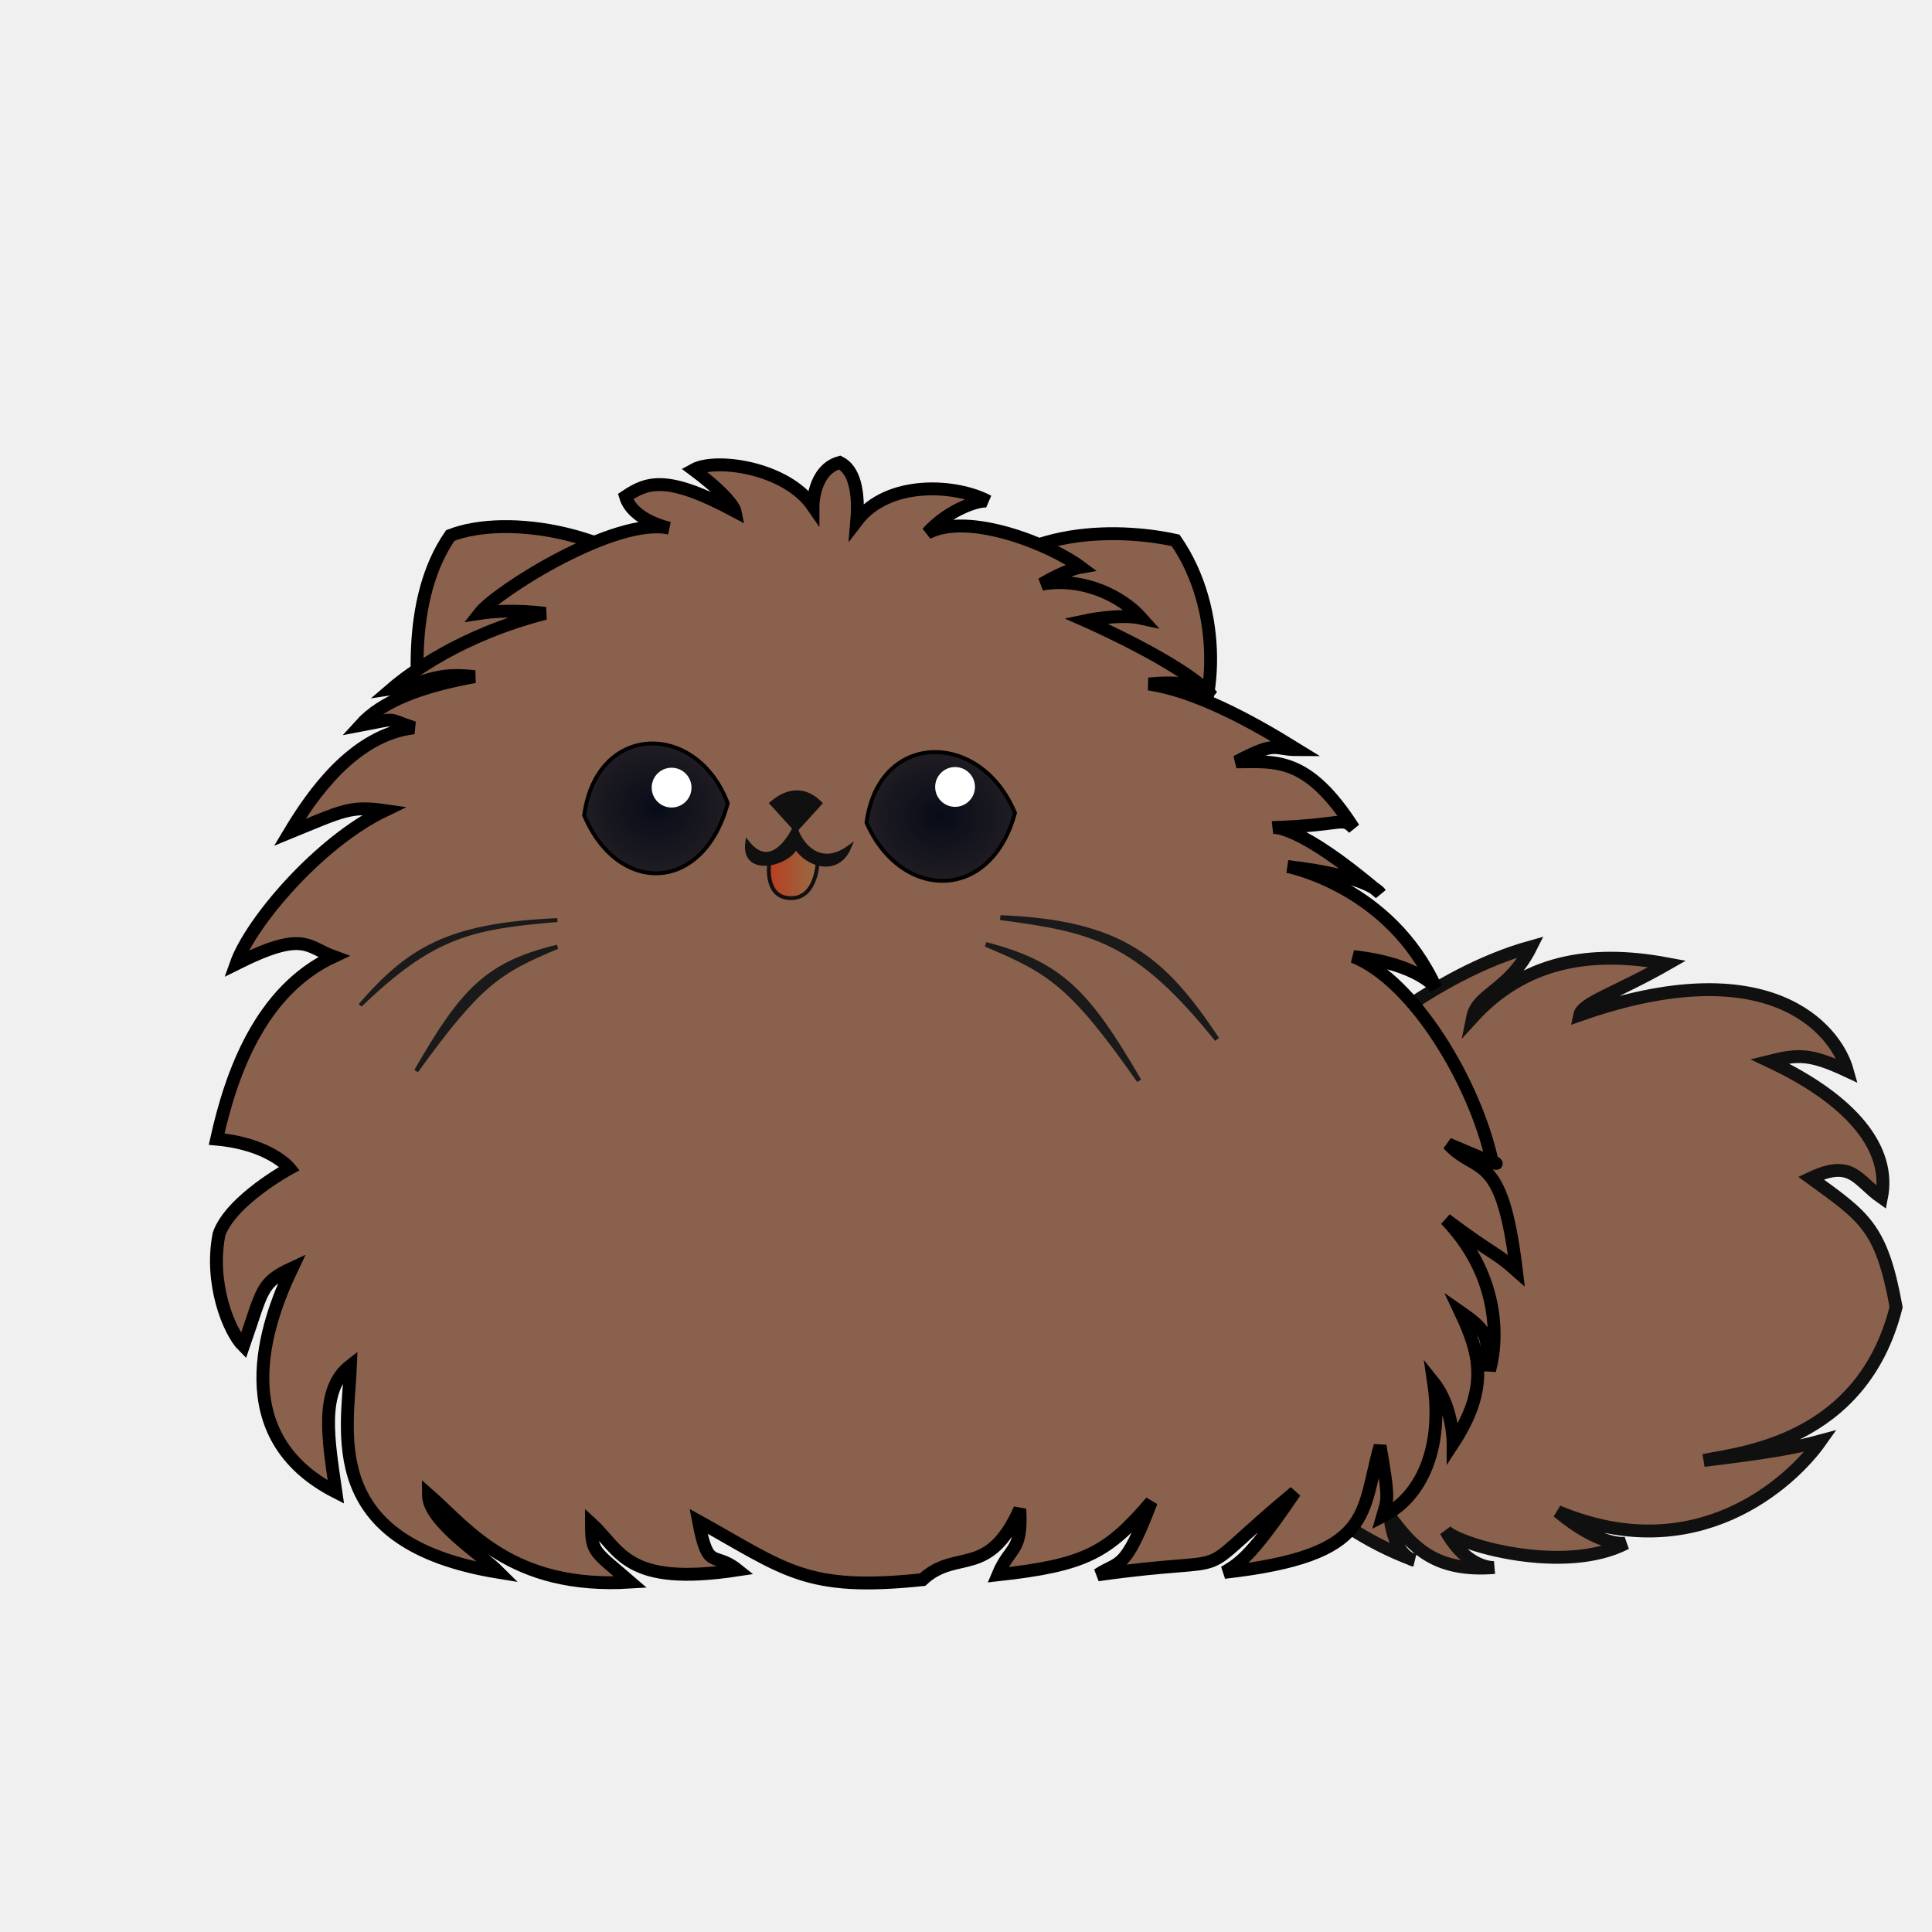
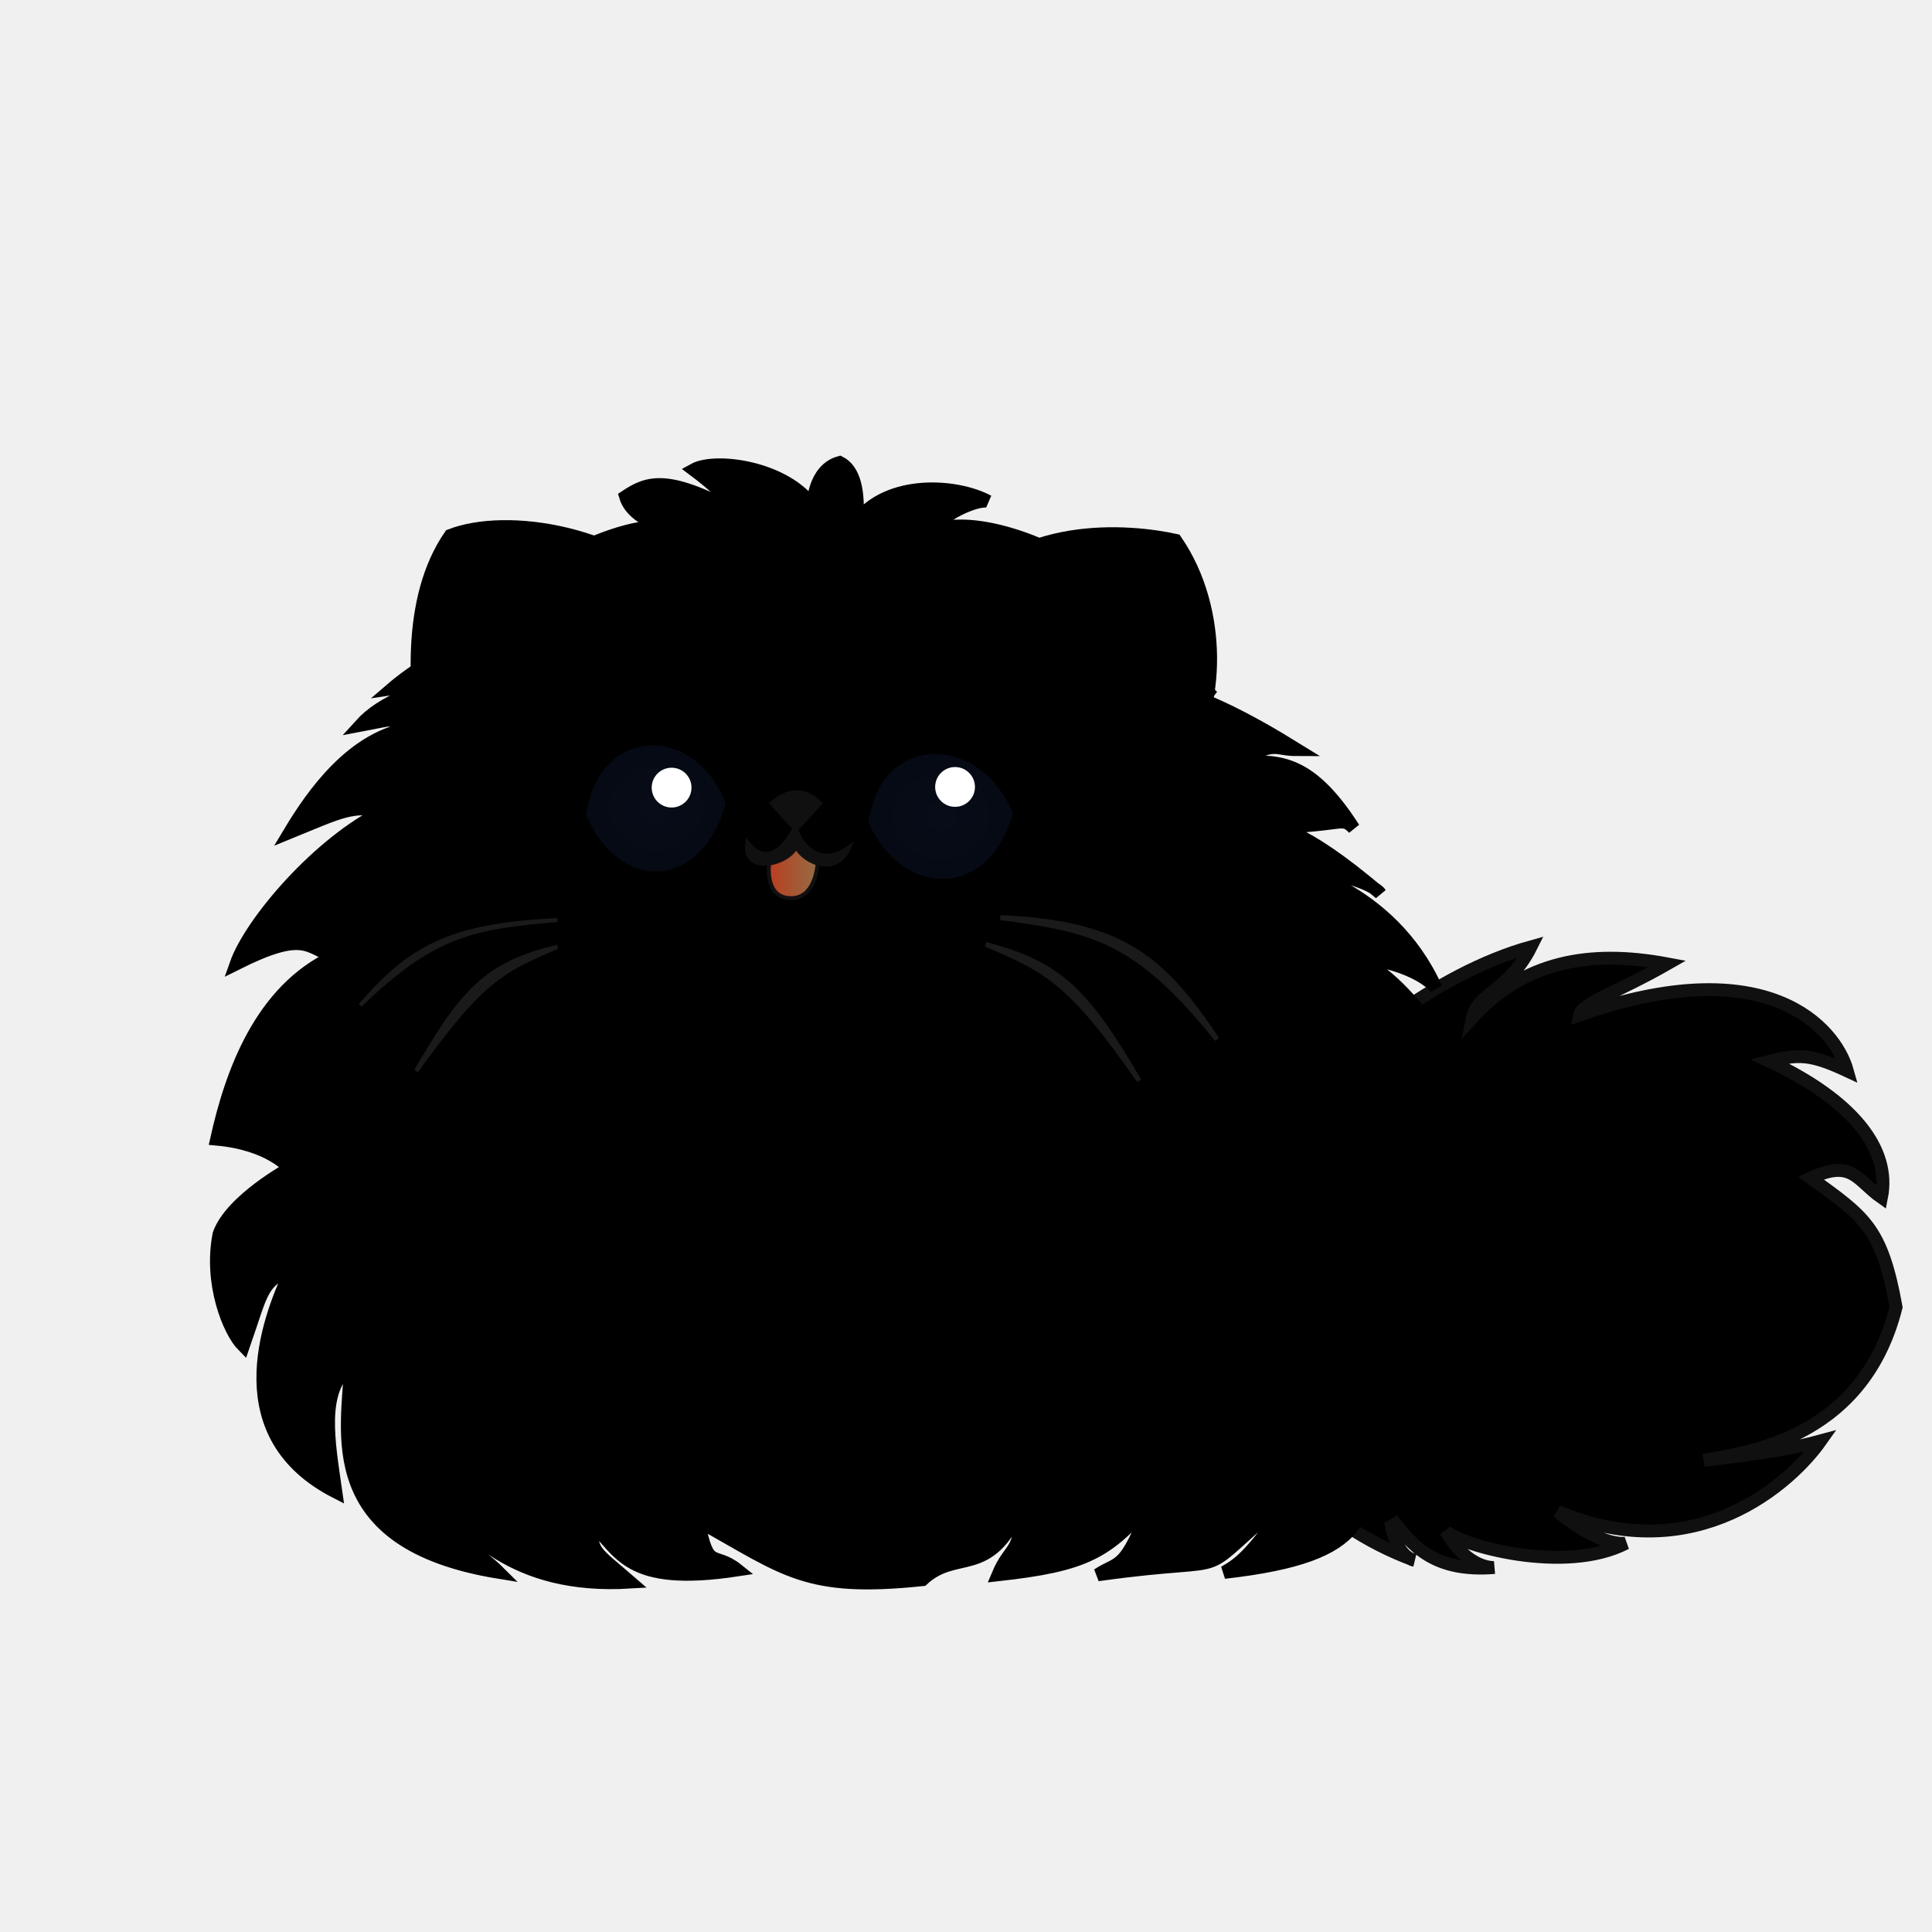
<svg xmlns="http://www.w3.org/2000/svg" xmlns:xlink="http://www.w3.org/1999/xlink" width="300" height="300" viewBox="0 0 79.375 79.375" version="1.1" id="svg1" xml:space="preserve">
  <defs id="defs1">
    <linearGradient id="linearGradient46">
      <stop style="stop-color:#ba3d20;stop-opacity:1;" offset="0" id="stop46" />
      <stop style="stop-color:#946e46;stop-opacity:0.997;" offset="1" id="stop47" />
    </linearGradient>
    <linearGradient id="linearGradient42">
      <stop style="stop-color:#070c18;stop-opacity:1;" offset="0" id="stop42" />
      <stop style="stop-color:#070c18;stop-opacity:0.805;" offset="1" id="stop43" />
    </linearGradient>
    <linearGradient id="linearGradient37">
      <stop style="stop-color:#070c18;stop-opacity:1;" offset="0" id="stop38" />
      <stop style="stop-color:#070c18;stop-opacity:0.804;" offset="1" id="stop39" />
    </linearGradient>
    <linearGradient id="swatch37">
      <stop style="stop-color:#2b4d9a;stop-opacity:1;" offset="0" id="stop37" />
    </linearGradient>
    <radialGradient xlink:href="#linearGradient37" id="radialGradient41" cx="26.951" cy="33.213" fx="26.951" fy="33.213" r="3.032" gradientTransform="matrix(1,0,0,0.905747,0,3.130383)" gradientUnits="userSpaceOnUse" />
    <radialGradient xlink:href="#linearGradient42" id="radialGradient43" cx="38.651" cy="33.543" fx="38.651" fy="33.543" r="3.133" gradientTransform="matrix(1,0,0,0.8698088,0,4.367045)" gradientUnits="userSpaceOnUse" />
    <linearGradient xlink:href="#linearGradient46" id="linearGradient47" x1="31.537" y1="35.735" x2="33.658" y2="35.735" gradientUnits="userSpaceOnUse" />
  </defs>
  <g id="layer2" style="display:inline">
-     <path style="display:inline;fill:#8a614cff;fill-opacity:1;stroke:#111010;stroke-width:0.529;stroke-dasharray:none;stroke-opacity:1" d="m 47.7,51.5 c 0,0 7.3,-10.4 15.2,-12.6 -0.9,1.8 -2.2,1.9 -2.4,2.9 2.1,-2.3 4.8,-2.8 8,-2.2 -2.1,1.2 -3.5,1.6 -3.6,2.1 7.7,-2.7 10.5,0.5 11,2.3 -1.5,-0.7 -2,-0.7 -3.2,-0.4 3.4,1.6 5,3.6 4.6,5.6 -1,-0.7 -1.2,-1.6 -2.9,-0.8 2.2,1.6 2.9,2 3.5,5.3 -1.4,5.6 -6.5,6 -7.9,6.3 2.5,-0.3 3.7,-0.5 4.8,-0.8 -1.2,1.7 -5.1,5.3 -10.8,2.9 1.8,1.5 2.8,1.3 2.8,1.3 -2.5,1.3 -6.8,0.1 -7.4,-0.5 0.9,1.6 2,1.5 2,1.5 -2.5,0.2 -3.4,-0.9 -4.3,-2.1 0.2,1.7 1,1.8 1,1.8 C 50.2,61.2 47.7,51.5 47.7,51.5 Z" id="tail" />
-     <path style="fill:#8a614cff;fill-opacity:1;stroke:#000000;stroke-width:0.529;stroke-dasharray:none;stroke-opacity:1" d="m 39.2,25 c 2.4,-3.7 7.3,-3.2 9.1,-2.8 2,2.9 1.7,7 0.4,8.7 C 46.5,29.5 39.2,25 39.2,25 Z" id="right_ear" />
-     <path style="fill:#8a614cff;fill-opacity:1;stroke:#000000;stroke-width:0.529;stroke-dasharray:none;stroke-opacity:1" d="m 28.3,24.8 c -2.7,-3 -7.5,-3.7 -9.8,-2.8 -1.8,2.6 -1.5,6.6 -0.9,9.4 2.7,-2.1 10.8,-6.6 10.8,-6.6 z" id="left_ear" />
-     <path style="display:inline;opacity:1;mix-blend-mode:normal;fill:#8a614cff;fill-opacity:1;stroke:#000000;stroke-width:0.529;stroke-dasharray:none;stroke-opacity:1" d="m 22.4,25.2 c -3.5,0.9 -5.6,2.5 -6.3,3.1 1.4,-0.2 1.7,-0.7 3.4,-0.5 -2.2,0.4 -3.8,1 -4.7,2 1.6,-0.3 1,-0.3 2.2,0.1 -2.5,0.3 -4.2,2.8 -5.1,4.3 2.2,-0.9 2.5,-1.1 3.9,-0.9 -2.7,1.3 -5.5,4.6 -6.1,6.3 2.8,-1.4 2.9,-0.7 4,-0.3 -3,1.4 -4.2,4.8 -4.8,7.5 2.2,0.2 3,1.2 3,1.2 0,0 -2.4,1.3 -2.9,2.7 -0.4,2 0.4,4 1,4.6 0.8,-2.3 0.7,-2.6 2,-3.2 -1.1,2.3 -2.7,6.9 1.8,9.2 -0.3,-2.1 -0.7,-4.2 0.6,-5.2 -0.1,2.7 -1.3,7.3 6.1,8.5 -0.8,-0.8 -2.9,-2.1 -2.9,-3.2 1.6,1.4 3.4,3.9 8.3,3.6 -1.5,-1.3 -1.6,-1.2 -1.6,-2.4 1.2,1.1 1.4,2.6 6,1.9 -1,-0.8 -1.2,0.1 -1.6,-2 3.6,2 4.4,2.9 9.2,2.4 1.4,-1.3 2.7,0 4,-2.9 0.1,1.8 -0.4,1.5 -0.9,2.7 3.6,-0.4 4.5,-0.9 6.3,-3 -1.1,2.9 -1.3,2.4 -2.2,3 6.4,-0.9 3.4,0.5 8.1,-3.4 -1.7,2.5 -2.2,2.9 -2.9,3.3 6.2,-0.7 5.6,-2.4 6.4,-5.2 0.4,2.3 0.3,2.2 0.1,2.9 1.6,-0.8 2.5,-2.8 2.1,-5.5 0.8,1 0.8,2.5 0.8,2.5 1.5,-2.3 1.1,-3.7 0.3,-5.4 1.3,0.9 1,1 1.2,2.4 0.4,-1.5 0.3,-4 -1.8,-6.2 2,1.5 2,1.3 2.9,2.1 -0.6,-5 -1.6,-3.9 -2.8,-5.2 2.8,1.2 1.8,0.7 1.8,0.7 -0.7,-3.2 -3.2,-7.4 -5.7,-8.4 2.7,0.3 3.4,1.3 3.4,1.3 -1.9,-4.2 -6.1,-5 -6.1,-5 3.4,0.4 3.8,1.1 3.8,1.1 -3.4,-2.9 -4.4,-2.7 -4.4,-2.7 3,-0.1 2.816,-0.472 3.316,0.028 C 53.7,31.039 52.4,31.3 50.8,31.3 c 1.7,-0.9 1.5,-0.5 2.5,-0.5 -2.1,-1.3 -4.2,-2.4 -6.1,-2.7 2.1,-0.2 2.4,0.4 2.6,0.5 -1.1,-1.3 -5.2,-3.1 -5.2,-3.1 0,0 1.4,-0.3 2.3,-0.1 -0.8,-0.9 -2.4,-1.7 -4.1,-1.4 1,-0.6 1.6,-0.7 1.6,-0.7 -1.2,-0.9 -4.6,-2.3 -6.3,-1.4 0.9,-1 2.2,-1.4 2.5,-1.3 -1.3,-0.7 -4.1,-0.9 -5.4,0.8 0.1,-1.2 -0.1,-2.1 -0.7,-2.4 -1.1,0.3 -1.1,1.8 -1.1,1.8 -1.1,-1.6 -4,-2 -4.9,-1.5 1.6,1.2 1.7,1.7 1.7,1.7 -2.8,-1.5 -3.6,-1.2 -4.5,-0.6 0.3,1 1.8,1.3 1.8,1.3 -2.2,-0.5 -7.1,2.6 -7.8,3.5 1.3,-0.2 2.7,0 2.7,0 z" id="body" />
+     <path style="display:inline;fill:currentColor;fill-opacity:1;stroke:#111010;stroke-width:0.529;stroke-dasharray:none;stroke-opacity:1" d="m 47.7,51.5 c 0,0 7.3,-10.4 15.2,-12.6 -0.9,1.8 -2.2,1.9 -2.4,2.9 2.1,-2.3 4.8,-2.8 8,-2.2 -2.1,1.2 -3.5,1.6 -3.6,2.1 7.7,-2.7 10.5,0.5 11,2.3 -1.5,-0.7 -2,-0.7 -3.2,-0.4 3.4,1.6 5,3.6 4.6,5.6 -1,-0.7 -1.2,-1.6 -2.9,-0.8 2.2,1.6 2.9,2 3.5,5.3 -1.4,5.6 -6.5,6 -7.9,6.3 2.5,-0.3 3.7,-0.5 4.8,-0.8 -1.2,1.7 -5.1,5.3 -10.8,2.9 1.8,1.5 2.8,1.3 2.8,1.3 -2.5,1.3 -6.8,0.1 -7.4,-0.5 0.9,1.6 2,1.5 2,1.5 -2.5,0.2 -3.4,-0.9 -4.3,-2.1 0.2,1.7 1,1.8 1,1.8 C 50.2,61.2 47.7,51.5 47.7,51.5 Z" id="tail" />
+     <path style="fill:currentColor;fill-opacity:1;stroke:#000000;stroke-width:0.529;stroke-dasharray:none;stroke-opacity:1" d="m 39.2,25 c 2.4,-3.7 7.3,-3.2 9.1,-2.8 2,2.9 1.7,7 0.4,8.7 C 46.5,29.5 39.2,25 39.2,25 Z" id="right_ear" />
+     <path style="fill:currentColor;fill-opacity:1;stroke:#000000;stroke-width:0.529;stroke-dasharray:none;stroke-opacity:1" d="m 28.3,24.8 c -2.7,-3 -7.5,-3.7 -9.8,-2.8 -1.8,2.6 -1.5,6.6 -0.9,9.4 2.7,-2.1 10.8,-6.6 10.8,-6.6 z" id="left_ear" />
+     <path style="display:inline;opacity:1;mix-blend-mode:normal;fill:currentColor;fill-opacity:1;stroke:#000000;stroke-width:0.529;stroke-dasharray:none;stroke-opacity:1" d="m 22.4,25.2 c -3.5,0.9 -5.6,2.5 -6.3,3.1 1.4,-0.2 1.7,-0.7 3.4,-0.5 -2.2,0.4 -3.8,1 -4.7,2 1.6,-0.3 1,-0.3 2.2,0.1 -2.5,0.3 -4.2,2.8 -5.1,4.3 2.2,-0.9 2.5,-1.1 3.9,-0.9 -2.7,1.3 -5.5,4.6 -6.1,6.3 2.8,-1.4 2.9,-0.7 4,-0.3 -3,1.4 -4.2,4.8 -4.8,7.5 2.2,0.2 3,1.2 3,1.2 0,0 -2.4,1.3 -2.9,2.7 -0.4,2 0.4,4 1,4.6 0.8,-2.3 0.7,-2.6 2,-3.2 -1.1,2.3 -2.7,6.9 1.8,9.2 -0.3,-2.1 -0.7,-4.2 0.6,-5.2 -0.1,2.7 -1.3,7.3 6.1,8.5 -0.8,-0.8 -2.9,-2.1 -2.9,-3.2 1.6,1.4 3.4,3.9 8.3,3.6 -1.5,-1.3 -1.6,-1.2 -1.6,-2.4 1.2,1.1 1.4,2.6 6,1.9 -1,-0.8 -1.2,0.1 -1.6,-2 3.6,2 4.4,2.9 9.2,2.4 1.4,-1.3 2.7,0 4,-2.9 0.1,1.8 -0.4,1.5 -0.9,2.7 3.6,-0.4 4.5,-0.9 6.3,-3 -1.1,2.9 -1.3,2.4 -2.2,3 6.4,-0.9 3.4,0.5 8.1,-3.4 -1.7,2.5 -2.2,2.9 -2.9,3.3 6.2,-0.7 5.6,-2.4 6.4,-5.2 0.4,2.3 0.3,2.2 0.1,2.9 1.6,-0.8 2.5,-2.8 2.1,-5.5 0.8,1 0.8,2.5 0.8,2.5 1.5,-2.3 1.1,-3.7 0.3,-5.4 1.3,0.9 1,1 1.2,2.4 0.4,-1.5 0.3,-4 -1.8,-6.2 2,1.5 2,1.3 2.9,2.1 -0.6,-5 -1.6,-3.9 -2.8,-5.2 2.8,1.2 1.8,0.7 1.8,0.7 -0.7,-3.2 -3.2,-7.4 -5.7,-8.4 2.7,0.3 3.4,1.3 3.4,1.3 -1.9,-4.2 -6.1,-5 -6.1,-5 3.4,0.4 3.8,1.1 3.8,1.1 -3.4,-2.9 -4.4,-2.7 -4.4,-2.7 3,-0.1 2.816,-0.472 3.316,0.028 C 53.7,31.039 52.4,31.3 50.8,31.3 c 1.7,-0.9 1.5,-0.5 2.5,-0.5 -2.1,-1.3 -4.2,-2.4 -6.1,-2.7 2.1,-0.2 2.4,0.4 2.6,0.5 -1.1,-1.3 -5.2,-3.1 -5.2,-3.1 0,0 1.4,-0.3 2.3,-0.1 -0.8,-0.9 -2.4,-1.7 -4.1,-1.4 1,-0.6 1.6,-0.7 1.6,-0.7 -1.2,-0.9 -4.6,-2.3 -6.3,-1.4 0.9,-1 2.2,-1.4 2.5,-1.3 -1.3,-0.7 -4.1,-0.9 -5.4,0.8 0.1,-1.2 -0.1,-2.1 -0.7,-2.4 -1.1,0.3 -1.1,1.8 -1.1,1.8 -1.1,-1.6 -4,-2 -4.9,-1.5 1.6,1.2 1.7,1.7 1.7,1.7 -2.8,-1.5 -3.6,-1.2 -4.5,-0.6 0.3,1 1.8,1.3 1.8,1.3 -2.2,-0.5 -7.1,2.6 -7.8,3.5 1.3,-0.2 2.7,0 2.7,0 z" id="body" />
    <path style="fill:url(#radialGradient41);stroke:#000000;stroke-width:0.159;stroke-dasharray:none;stroke-opacity:1" d="m 24,33.5 c 0.5,-3.8 4.6,-3.9 5.9,-0.5 -1,3.7 -4.5,3.8 -5.9,0.5 z" id="left_eye" />
    <path style="display:inline;fill:url(#radialGradient43);stroke:#000000;stroke-width:0.159;stroke-dasharray:none;stroke-opacity:1" d="M 35.6,33.8 C 36.1,30 40.3,30 41.7,33.4 40.7,37.1 37,37 35.6,33.8 Z" id="right_eye" />
    <circle style="display:inline;fill:#ffffff;fill-opacity:1;stroke:#ffffff;stroke-width:0.159;stroke-dasharray:none;stroke-opacity:1" id="right_eye_dot" cx="39.238" cy="32.331" r="0.738" />
    <circle style="display:inline;fill:#ffffff;fill-opacity:1;stroke:#ffffff;stroke-width:0.159;stroke-dasharray:none;stroke-opacity:1" id="left_eye_dot" cx="27.592" cy="32.359" r="0.738" />
    <path style="display:inline;fill:url(#linearGradient47);fill-opacity:1;stroke:#111010;stroke-width:0.159;stroke-dasharray:none;stroke-opacity:1" d="m 31.6,35.5 c 0,0 -0.2,1.4 0.9,1.4 1.1,0 1.1,-1.6 1.1,-1.6 l -0.9,-0.6 z" id="tongue" />
    <path style="display:inline;fill:#111010;fill-opacity:1;stroke:#111010;stroke-width:0.159;stroke-dasharray:none;stroke-opacity:1" d="m 32.7,33.9 c 0,0 -0.9,2.1 -2,0.7 -0.2,1.4 1.7,0.9 2,0.2 0.4,0.7 1.7,1.2 2.2,0 -1.5,1.1 -2.3,-0.7 -2.2,-0.9 z" id="mouth" />
    <path style="display:inline;fill:#111010;fill-opacity:1;stroke:#111010;stroke-width:0.159;stroke-dasharray:none;stroke-opacity:1" d="m 32.7,34.1 -1,-1.1 c 0.7,-0.6 1.4,-0.6 2,0 z" id="nose" />
    <path style="display:inline;fill:#1a1a1a;fill-opacity:1;stroke:#1a1a1a;stroke-width:0.159;stroke-dasharray:none;stroke-opacity:1" d="m 22.9,37.8 c -3.5,0.3 -5.1,0.6 -8.1,3.5 2,-2.3 3.6,-3.3 8.1,-3.5 z" id="wisker_4" />
    <path style="display:inline;fill:#1a1a1a;fill-opacity:1;stroke:#1a1a1a;stroke-width:0.176;stroke-dasharray:none;stroke-opacity:1" d="m 22.9,38.9 c -2.4,1 -3.2,1.5 -5.8,5.1 1.9,-3.3 2.9,-4.4 5.8,-5.1 z" id="wisker_3" />
    <path style="display:inline;fill:#1a1a1a;fill-opacity:1;stroke:#1a1a1a;stroke-width:0.201;stroke-dasharray:none;stroke-opacity:1" d="m 41.1,37.7 c 3.8,0.5 5.6,0.9 8.9,5 -2.2,-3.3 -3.9,-4.8 -8.9,-5 z" id="wisker_2" />
    <path style="display:inline;fill:#1a1a1a;fill-opacity:1;stroke:#1a1a1a;stroke-width:0.191;stroke-dasharray:none;stroke-opacity:1" d="m 40.5,38.8 c 2.6,1.1 3.5,1.6 6.3,5.6 -2.1,-3.6 -3.2,-4.8 -6.3,-5.6 z" id="wisker_1" />
  </g>
  <g id="glasses" style="display:none">
    <path style="fill:#dc47ec;fill-opacity:0.582;stroke:#1a1a1a;stroke-width:0.739;stroke-dasharray:none;stroke-opacity:1" d="m 20.827,34.121 c 0.265,-6.364 9.537,-6.364 9.802,-0.658 0.265,5.706 -10.067,6.145 -9.802,0.658 z" id="path66" />
    <path style="fill:#dc47ec;fill-opacity:0.582;stroke:#1a1a1a;stroke-width:0.739;stroke-dasharray:none;stroke-opacity:1" d="m 34.887,34.271 c 0.265,-6.364 9.537,-6.364 9.802,-0.658 0.265,5.706 -10.067,6.145 -9.802,0.658 z" id="path66-5" />
    <path style="fill:#090909;fill-opacity:1;stroke:#1a1a1a;stroke-width:0.529;stroke-dasharray:none;stroke-opacity:1" d="m 20.721,33.499 c -0.691,-0.173 -7.598,-3.281 -7.598,-3.281 0,0 -5.698,-0.518 -5.871,4.144 -0.173,4.662 -1.208,-0.174 -1.208,-0.174 0,0 1.282,-6.715 6.838,-4.945 5.556,1.77 8.364,2.808 8.364,2.808 z" id="path67" />
    <path style="display:inline;fill:#090909;fill-opacity:1;stroke:#1a1a1a;stroke-width:0.548;stroke-dasharray:none;stroke-opacity:1" d="m 44.641,33.526 c 0.743,-0.172 8.168,-3.272 8.168,-3.272 0,0 6.126,-0.517 6.312,4.133 0.186,4.65 1.299,-0.174 1.299,-0.174 0,0 -1.378,-6.697 -7.351,-4.932 -5.973,1.766 -8.992,2.801 -8.992,2.801 z" id="path67-2" />
    <path style="fill:#090909;fill-opacity:1;stroke:#1a1a1a;stroke-width:0.529;stroke-dasharray:none;stroke-opacity:1" d="m 30.83,32.906 c 0.977,-1.526 3.114,-1.099 4.029,0.244 0.61,-1.038 0.549,-0.733 0.549,-0.733 0,0 -2.32,-2.625 -5.128,-0.488 0.122,1.099 0.549,0.977 0.549,0.977 z" id="path68" />
  </g>
  <g id="cap" transform="translate(-1.726741,0.6906963)" style="display:none">
    <path style="fill:#6c2f12;fill-opacity:1;stroke:#1a1a1a;stroke-width:0.529;stroke-dasharray:none;stroke-opacity:1" d="m 27.106,26.251 c 0,0 1.709,1.831 3.724,3.602 2.015,1.77 6.532,3.358 9.829,1.282 3.297,-2.076 7.265,-3.114 8.608,-2.747 1.343,0.366 1.954,0.733 0.855,-0.855 -1.099,-1.587 -5.556,-5.494 -5.556,-5.494 L 33.15,20.085 Z" id="path64" />
    <path style="fill:#606020;fill-opacity:1;stroke:#1a1a1a;stroke-width:0.529;stroke-dasharray:none;stroke-opacity:1" d="m 30.525,10.806 c -0.122,-1.282 0.916,-1.465 1.648,-0.61 0.733,0.855 -0.061,2.259 -0.244,1.954 -0.183,-0.305 -1.404,-1.343 -1.404,-1.343 z" id="path65" />
    <path style="fill:#2e7878;fill-opacity:1;stroke:#1a1a1a;stroke-width:0.529;stroke-dasharray:none;stroke-opacity:1" d="m 27.106,26.129 -3.907,-1.099 c -0.488,-5.494 -0.798,-12.771 8.425,-14.713 8.12,-1.709 11.111,6.105 12.881,11.783 -5.067,0.672 -14.225,2.503 -17.399,4.029 z" id="path63" />
  </g>
</svg>
